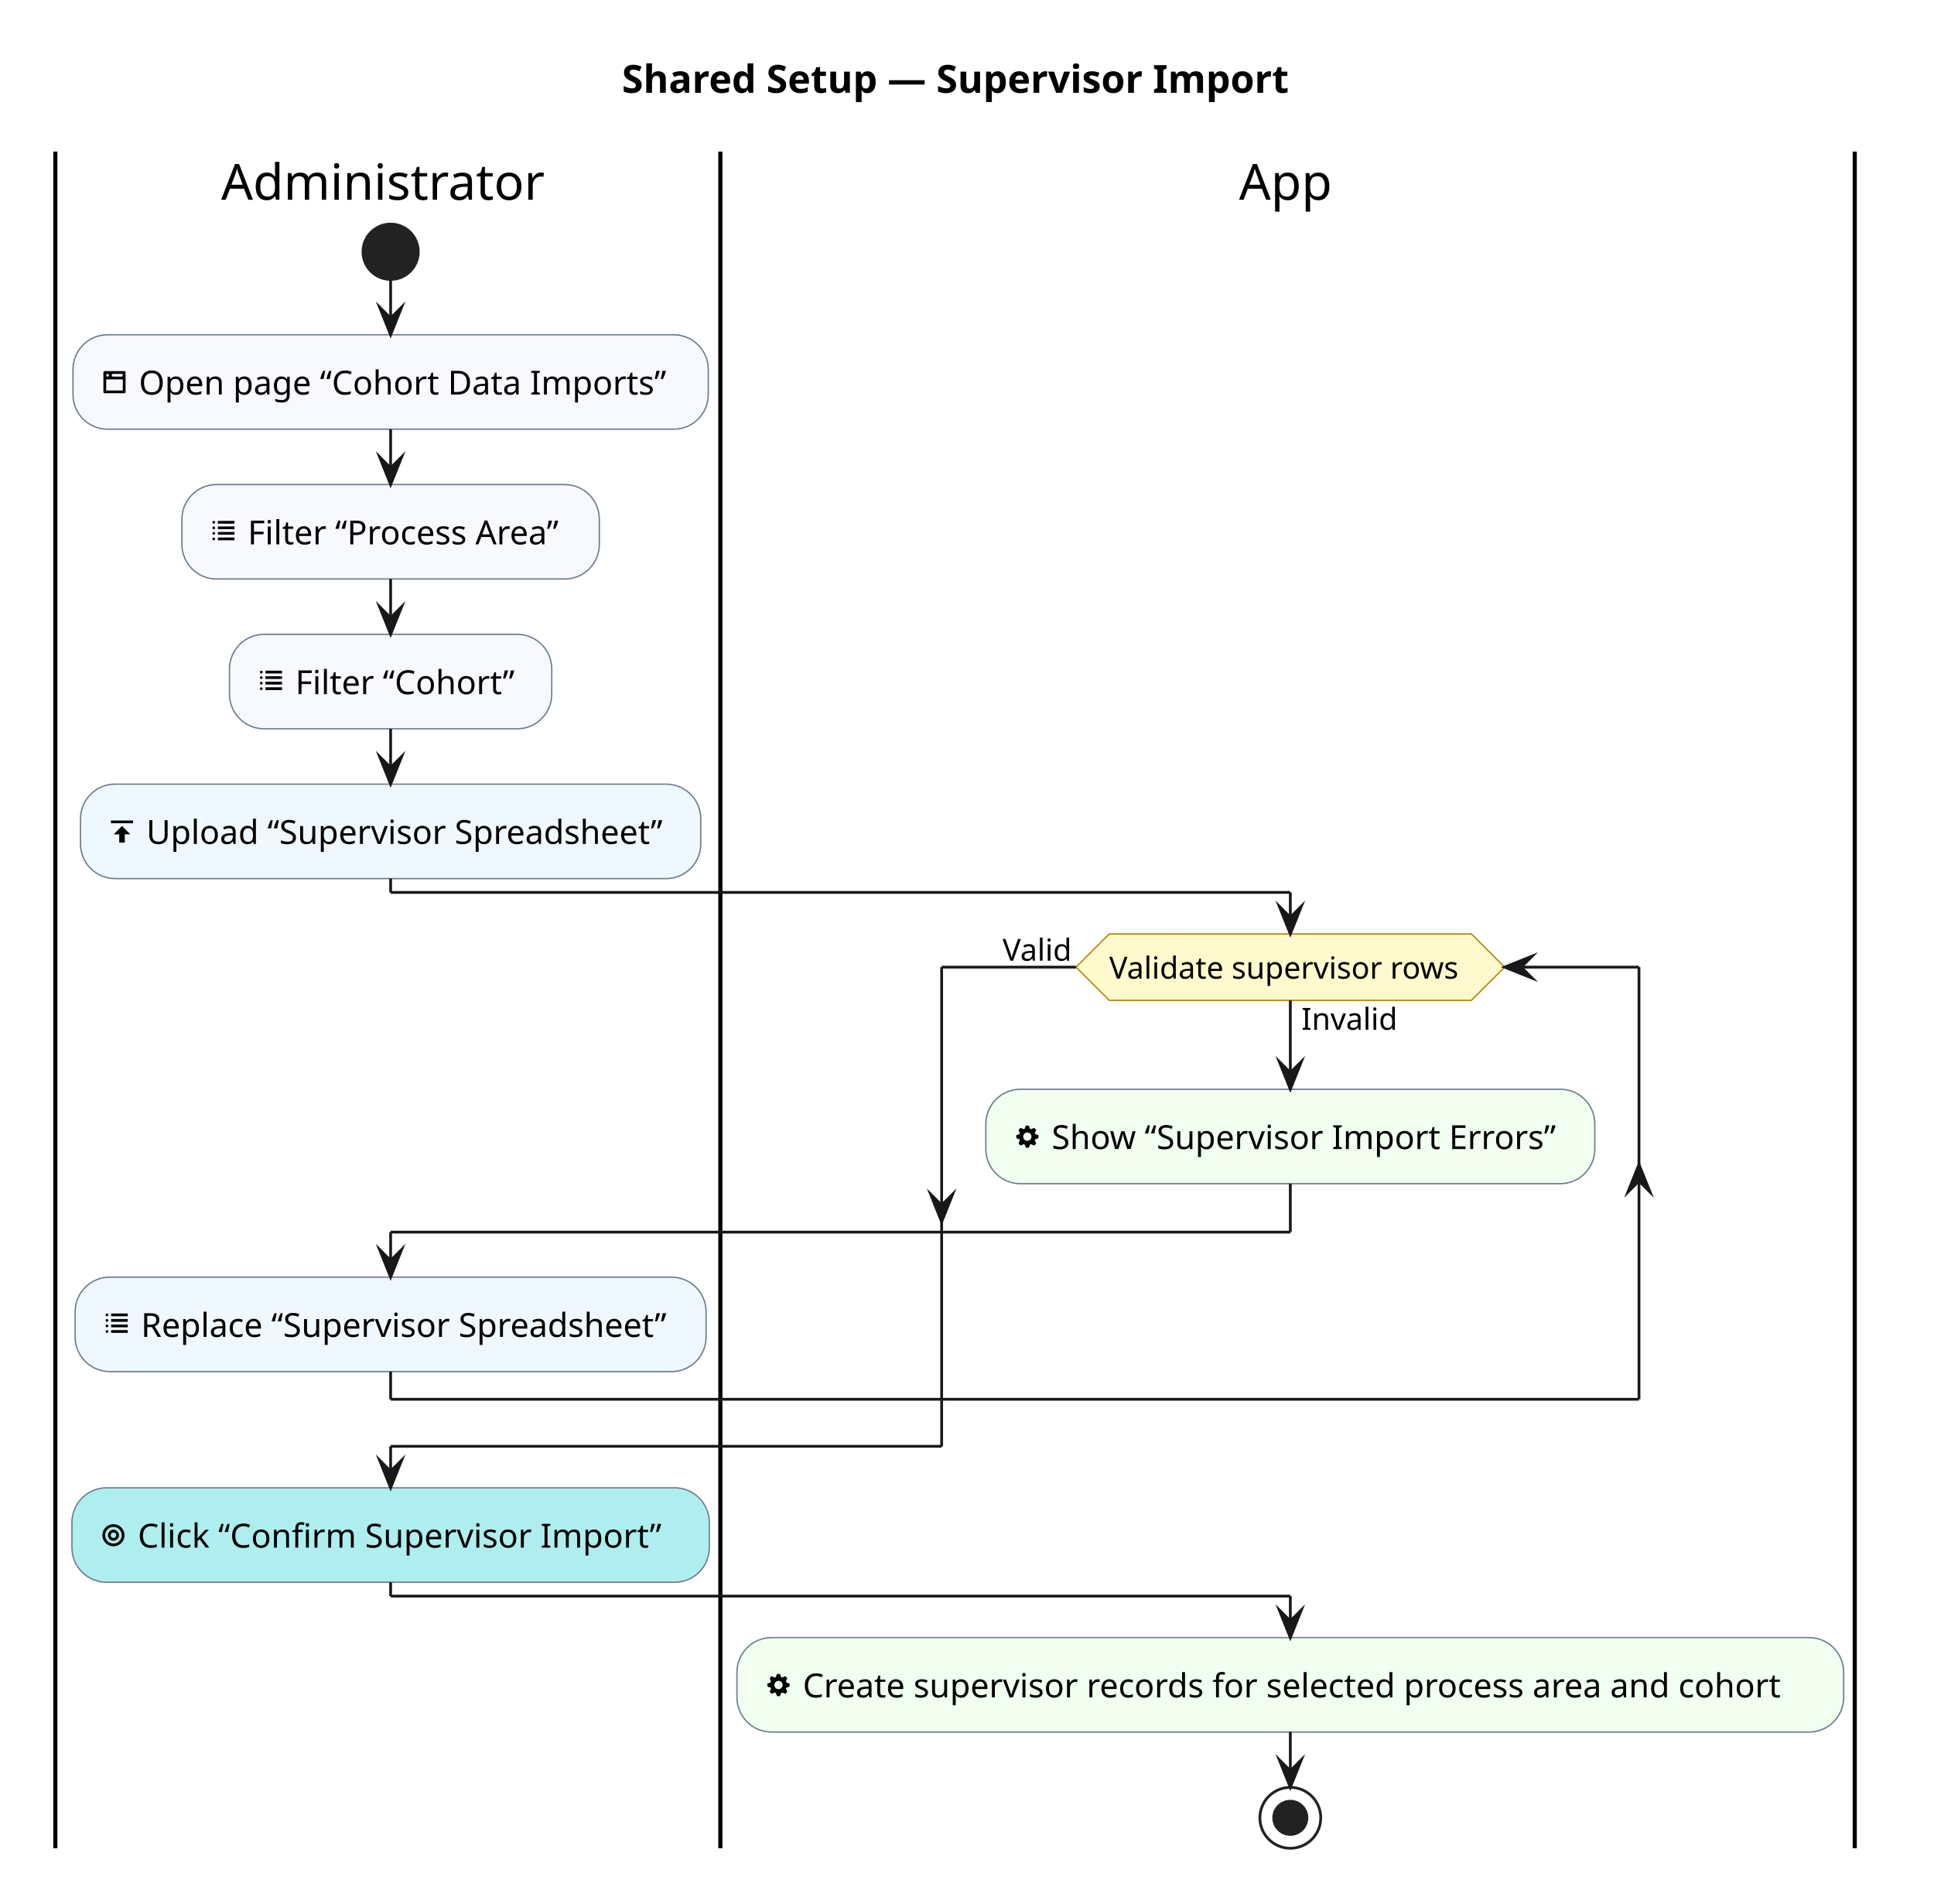
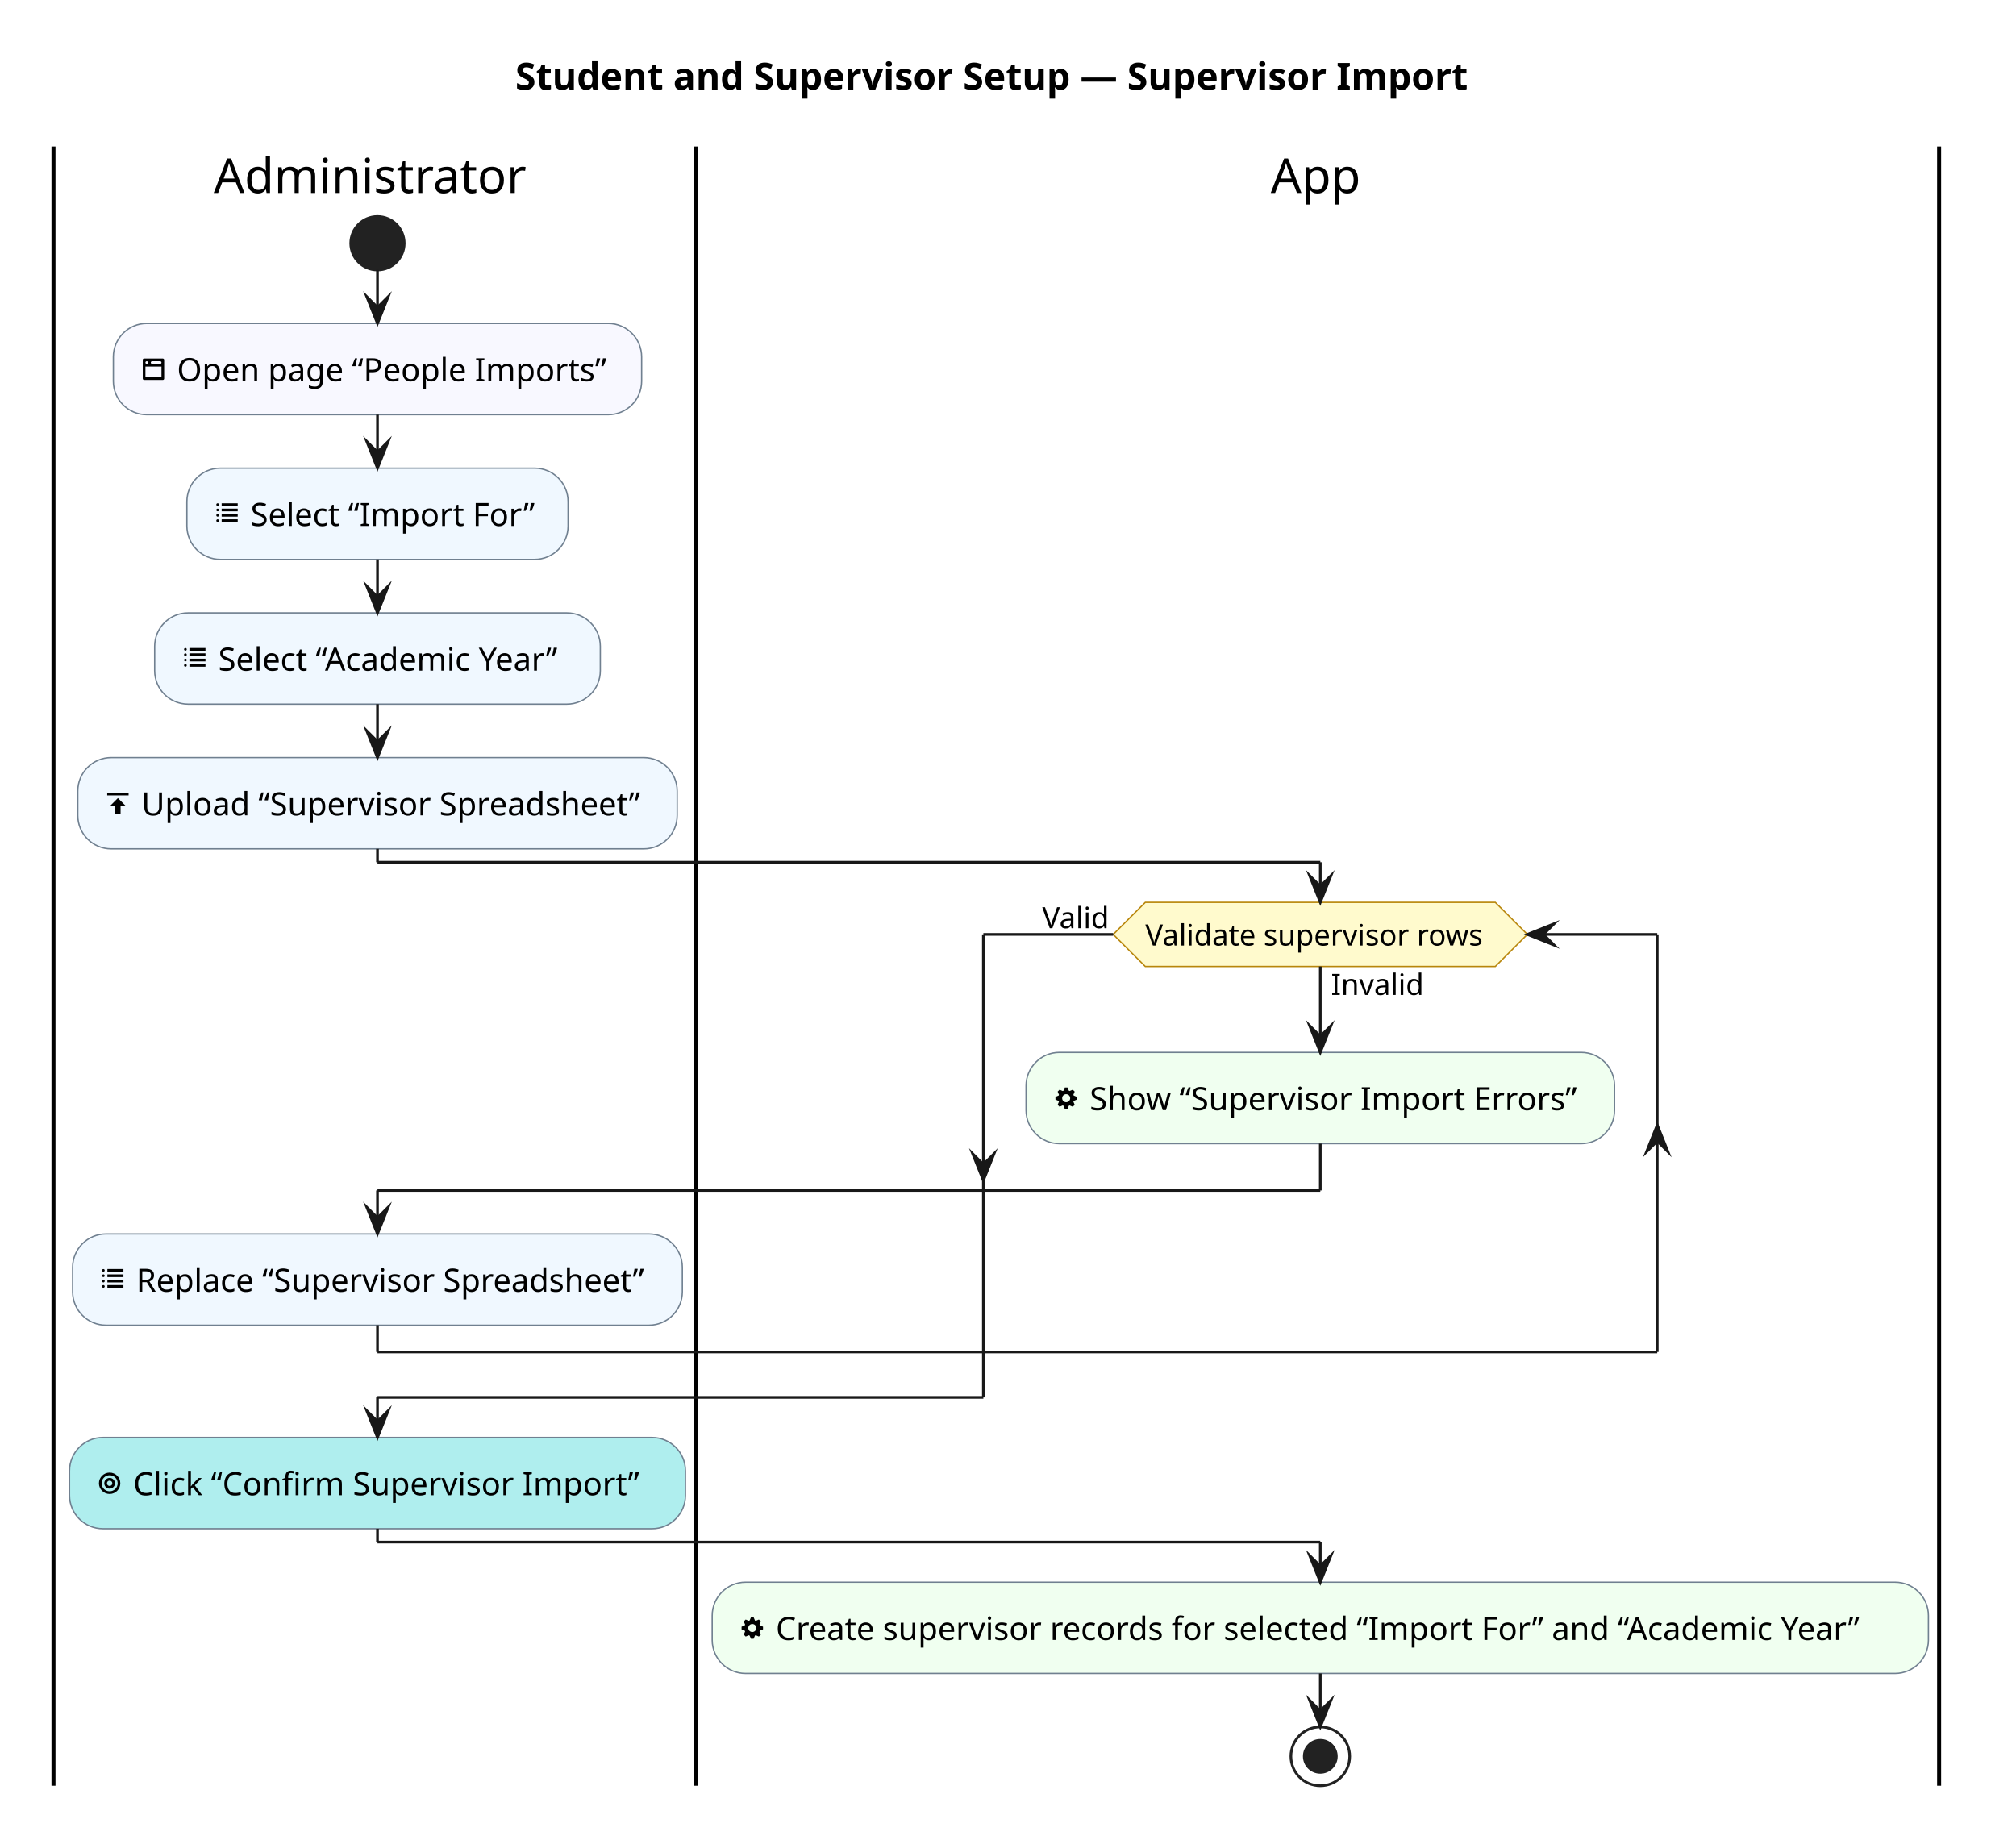
- <svg xmlns="http://www.w3.org/2000/svg" contentStyleType="text/css" data-diagram-type="ACTIVITY" height="688px" preserveAspectRatio="none" style="width:699px;height:688px;background:#FFFFFF;" version="1.1" viewBox="0 0 699 688" width="699px" zoomAndPan="magnify">
+ <svg xmlns="http://www.w3.org/2000/svg" contentStyleType="text/css" data-diagram-type="ACTIVITY" height="688px" preserveAspectRatio="none" style="width:754px;height:688px;background:#FFFFFF;" version="1.1" viewBox="0 0 754 688" width="754px" zoomAndPan="magnify">
  <defs />
  <g>
    <g class="title" data-source-line="2">
-       <text fill="#000000" font-family="sans-serif" font-size="14" font-weight="700" lengthAdjust="spacing" textLength="247.659" x="224.77" y="33.535">Shared Setup — Supervisor Import</text>
+       <text fill="#000000" font-family="sans-serif" font-size="14" font-weight="700" lengthAdjust="spacing" textLength="366.652" x="192.722" y="33.535">Student and Supervisor Setup — Supervisor Import</text>
    </g>
-     <rect fill="none" height="21.199" style="stroke:none;stroke-width:1;" width="652.199" x="20" y="54.785" />
+     <rect fill="none" height="21.199" style="stroke:none;stroke-width:1;" width="707.096" x="20" y="54.785" />
    <ellipse cx="141.181" cy="90.984" fill="#222222" rx="10" ry="10" style="stroke:#222222;stroke-width:1;" />
-     <rect fill="#F8F8FF" height="34.133" rx="12.5" ry="12.5" style="stroke:#708090;stroke-width:0.5;" width="229.6" x="26.381" y="120.984" />
-     <path d="M37.721,134.117 A0.5,0.5 0 0 0 37.381,134.617 L37.381,141.617 A0.5,0.5 0 0 0 37.881,142.117 L44.881,142.117 A0.5,0.5 0 0 0 45.381,141.617 L45.381,134.617 A0.5,0.5 0 0 0 44.881,134.117 L37.881,134.117 A0.5,0.5 0 0 0 37.791,134.117 A0.5,0.5 0 0 0 37.731,134.117 M38.881,135.117 C39.161,135.117 39.381,135.337 39.381,135.617 C39.381,135.897 39.161,136.117 38.881,136.117 C38.601,136.117 38.381,135.897 38.381,135.617 C38.381,135.337 38.601,135.117 38.881,135.117 M40.881,135.117 L43.881,135.117 C44.161,135.117 44.381,135.337 44.381,135.617 C44.381,135.897 44.161,136.117 43.881,136.117 L40.881,136.117 C40.601,136.117 40.381,135.897 40.381,135.617 C40.381,135.337 40.601,135.117 40.881,135.117 M38.381,137.117 L44.381,137.117 L44.381,141.117 L38.381,141.117 L38.381,137.117" fill="#000000" />
-     <text fill="#000000" font-family="sans-serif" font-size="12" lengthAdjust="spacing" textLength="195.803" x="50.178" y="142.586">Open page “Cohort Data Imports”</text>
-     <rect fill="#F8F8FF" height="34.133" rx="12.5" ry="12.5" style="stroke:#708090;stroke-width:0.5;" width="150.867" x="65.747" y="175.117" />
-     <path d="M77.247,188.25 C76.967,188.25 76.747,188.47 76.747,188.75 C76.747,189.03 76.967,189.25 77.247,189.25 C77.527,189.25 77.747,189.03 77.747,188.75 C77.747,188.47 77.527,188.25 77.247,188.25 M78.747,188.25 L78.747,189.25 L84.747,189.25 L84.747,188.25 L78.747,188.25 M77.247,190.25 C76.967,190.25 76.747,190.47 76.747,190.75 C76.747,191.03 76.967,191.25 77.247,191.25 C77.527,191.25 77.747,191.03 77.747,190.75 C77.747,190.47 77.527,190.25 77.247,190.25 M78.747,190.25 L78.747,191.25 L84.747,191.25 L84.747,190.25 L78.747,190.25 M77.247,192.25 C76.967,192.25 76.747,192.47 76.747,192.75 C76.747,193.03 76.967,193.25 77.247,193.25 C77.527,193.25 77.747,193.03 77.747,192.75 C77.747,192.47 77.527,192.25 77.247,192.25 M78.747,192.25 L78.747,193.25 L84.747,193.25 L84.747,192.25 L78.747,192.25 M77.247,194.25 C76.967,194.25 76.747,194.47 76.747,194.75 C76.747,195.03 76.967,195.25 77.247,195.25 C77.527,195.25 77.747,195.03 77.747,194.75 C77.747,194.47 77.527,194.25 77.247,194.25 M78.747,194.25 L78.747,195.25 L84.747,195.25 L84.747,194.25 L78.747,194.25" fill="#000000" />
-     <text fill="#000000" font-family="sans-serif" font-size="12" lengthAdjust="spacing" textLength="117.07" x="89.544" y="196.719">Filter “Process Area”</text>
-     <rect fill="#F8F8FF" height="34.133" rx="12.5" ry="12.5" style="stroke:#708090;stroke-width:0.5;" width="116.478" x="82.941" y="229.25" />
-     <path d="M94.441,242.383 C94.161,242.383 93.941,242.603 93.941,242.883 C93.941,243.163 94.161,243.383 94.441,243.383 C94.721,243.383 94.941,243.163 94.941,242.883 C94.941,242.603 94.721,242.383 94.441,242.383 M95.941,242.383 L95.941,243.383 L101.941,243.383 L101.941,242.383 L95.941,242.383 M94.441,244.383 C94.161,244.383 93.941,244.603 93.941,244.883 C93.941,245.163 94.161,245.383 94.441,245.383 C94.721,245.383 94.941,245.163 94.941,244.883 C94.941,244.603 94.721,244.383 94.441,244.383 M95.941,244.383 L95.941,245.383 L101.941,245.383 L101.941,244.383 L95.941,244.383 M94.441,246.383 C94.161,246.383 93.941,246.603 93.941,246.883 C93.941,247.163 94.161,247.383 94.441,247.383 C94.721,247.383 94.941,247.163 94.941,246.883 C94.941,246.603 94.721,246.383 94.441,246.383 M95.941,246.383 L95.941,247.383 L101.941,247.383 L101.941,246.383 L95.941,246.383 M94.441,248.383 C94.161,248.383 93.941,248.603 93.941,248.883 C93.941,249.163 94.161,249.383 94.441,249.383 C94.721,249.383 94.941,249.163 94.941,248.883 C94.941,248.603 94.721,248.383 94.441,248.383 M95.941,248.383 L95.941,249.383 L101.941,249.383 L101.941,248.383 L95.941,248.383" fill="#000000" />
-     <text fill="#000000" font-family="sans-serif" font-size="12" lengthAdjust="spacing" textLength="82.682" x="106.738" y="250.852">Filter “Cohort”</text>
+     <rect fill="#F8F8FF" height="34.133" rx="12.5" ry="12.5" style="stroke:#708090;stroke-width:0.5;" width="197.578" x="42.392" y="120.984" />
+     <path d="M53.732,134.117 A0.5,0.5 0 0 0 53.392,134.617 L53.392,141.617 A0.5,0.5 0 0 0 53.892,142.117 L60.892,142.117 A0.5,0.5 0 0 0 61.392,141.617 L61.392,134.617 A0.5,0.5 0 0 0 60.892,134.117 L53.892,134.117 A0.5,0.5 0 0 0 53.802,134.117 A0.5,0.5 0 0 0 53.742,134.117 M54.892,135.117 C55.172,135.117 55.392,135.337 55.392,135.617 C55.392,135.897 55.172,136.117 54.892,136.117 C54.612,136.117 54.392,135.897 54.392,135.617 C54.392,135.337 54.612,135.117 54.892,135.117 M56.892,135.117 L59.892,135.117 C60.172,135.117 60.392,135.337 60.392,135.617 C60.392,135.897 60.172,136.117 59.892,136.117 L56.892,136.117 C56.612,136.117 56.392,135.897 56.392,135.617 C56.392,135.337 56.612,135.117 56.892,135.117 M54.392,137.117 L60.392,137.117 L60.392,141.117 L54.392,141.117 L54.392,137.117" fill="#000000" />
+     <text fill="#000000" font-family="sans-serif" font-size="12" lengthAdjust="spacing" textLength="163.781" x="66.189" y="142.586">Open page “People Imports”</text>
+     <rect fill="#F0F8FF" height="34.133" rx="12.5" ry="12.5" style="stroke:#708090;stroke-width:0.5;" width="142.565" x="69.898" y="175.117" />
+     <path d="M81.398,188.25 C81.118,188.25 80.898,188.47 80.898,188.75 C80.898,189.03 81.118,189.25 81.398,189.25 C81.678,189.25 81.898,189.03 81.898,188.75 C81.898,188.47 81.678,188.25 81.398,188.25 M82.898,188.25 L82.898,189.25 L88.898,189.25 L88.898,188.25 L82.898,188.25 M81.398,190.25 C81.118,190.25 80.898,190.47 80.898,190.75 C80.898,191.03 81.118,191.25 81.398,191.25 C81.678,191.25 81.898,191.03 81.898,190.75 C81.898,190.47 81.678,190.25 81.398,190.25 M82.898,190.25 L82.898,191.25 L88.898,191.25 L88.898,190.25 L82.898,190.25 M81.398,192.25 C81.118,192.25 80.898,192.47 80.898,192.75 C80.898,193.03 81.118,193.25 81.398,193.25 C81.678,193.25 81.898,193.03 81.898,192.75 C81.898,192.47 81.678,192.25 81.398,192.25 M82.898,192.25 L82.898,193.25 L88.898,193.25 L88.898,192.25 L82.898,192.25 M81.398,194.25 C81.118,194.25 80.898,194.47 80.898,194.75 C80.898,195.03 81.118,195.25 81.398,195.25 C81.678,195.25 81.898,195.03 81.898,194.75 C81.898,194.47 81.678,194.25 81.398,194.25 M82.898,194.25 L82.898,195.25 L88.898,195.25 L88.898,194.25 L82.898,194.25" fill="#000000" />
+     <text fill="#000000" font-family="sans-serif" font-size="12" lengthAdjust="spacing" textLength="108.768" x="93.695" y="196.719">Select “Import For”</text>
+     <rect fill="#F0F8FF" height="34.133" rx="12.5" ry="12.5" style="stroke:#708090;stroke-width:0.5;" width="166.676" x="57.843" y="229.25" />
+     <path d="M69.343,242.383 C69.063,242.383 68.843,242.603 68.843,242.883 C68.843,243.163 69.063,243.383 69.343,243.383 C69.623,243.383 69.843,243.163 69.843,242.883 C69.843,242.603 69.623,242.383 69.343,242.383 M70.843,242.383 L70.843,243.383 L76.843,243.383 L76.843,242.383 L70.843,242.383 M69.343,244.383 C69.063,244.383 68.843,244.603 68.843,244.883 C68.843,245.163 69.063,245.383 69.343,245.383 C69.623,245.383 69.843,245.163 69.843,244.883 C69.843,244.603 69.623,244.383 69.343,244.383 M70.843,244.383 L70.843,245.383 L76.843,245.383 L76.843,244.383 L70.843,244.383 M69.343,246.383 C69.063,246.383 68.843,246.603 68.843,246.883 C68.843,247.163 69.063,247.383 69.343,247.383 C69.623,247.383 69.843,247.163 69.843,246.883 C69.843,246.603 69.623,246.383 69.343,246.383 M70.843,246.383 L70.843,247.383 L76.843,247.383 L76.843,246.383 L70.843,246.383 M69.343,248.383 C69.063,248.383 68.843,248.603 68.843,248.883 C68.843,249.163 69.063,249.383 69.343,249.383 C69.623,249.383 69.843,249.163 69.843,248.883 C69.843,248.603 69.623,248.383 69.343,248.383 M70.843,248.383 L70.843,249.383 L76.843,249.383 L76.843,248.383 L70.843,248.383" fill="#000000" />
+     <text fill="#000000" font-family="sans-serif" font-size="12" lengthAdjust="spacing" textLength="132.879" x="81.64" y="250.852">Select “Academic Year”</text>
    <rect fill="#F0F8FF" height="34.133" rx="12.5" ry="12.5" style="stroke:#708090;stroke-width:0.5;" width="224.168" x="29.097" y="283.383" />
    <path d="M40.097,296.516 L40.097,297.516 L48.097,297.516 L48.097,296.516 L40.097,296.516 M44.097,298.516 L41.097,301.516 L43.097,301.516 L43.097,304.516 L45.097,304.516 L45.097,301.516 L47.097,301.516 L44.097,298.516" fill="#000000" />
    <text fill="#000000" font-family="sans-serif" font-size="12" lengthAdjust="spacing" textLength="190.371" x="52.894" y="304.984">Upload “Supervisor Spreadsheet”</text>
    <rect fill="#F0F8FF" height="34.133" rx="12.5" ry="12.5" style="stroke:#708090;stroke-width:0.5;" width="228.035" x="27.163" y="461.556" />
    <path d="M38.663,474.688 C38.383,474.688 38.163,474.909 38.163,475.188 C38.163,475.469 38.383,475.688 38.663,475.688 C38.943,475.688 39.163,475.469 39.163,475.188 C39.163,474.909 38.943,474.688 38.663,474.688 M40.163,474.688 L40.163,475.688 L46.163,475.688 L46.163,474.688 L40.163,474.688 M38.663,476.688 C38.383,476.688 38.163,476.909 38.163,477.188 C38.163,477.469 38.383,477.688 38.663,477.688 C38.943,477.688 39.163,477.469 39.163,477.188 C39.163,476.909 38.943,476.688 38.663,476.688 M40.163,476.688 L40.163,477.688 L46.163,477.688 L46.163,476.688 L40.163,476.688 M38.663,478.688 C38.383,478.688 38.163,478.909 38.163,479.188 C38.163,479.469 38.383,479.688 38.663,479.688 C38.943,479.688 39.163,479.469 39.163,479.188 C39.163,478.909 38.943,478.688 38.663,478.688 M40.163,478.688 L40.163,479.688 L46.163,479.688 L46.163,478.688 L40.163,478.688 M38.663,480.688 C38.383,480.688 38.163,480.909 38.163,481.188 C38.163,481.469 38.383,481.688 38.663,481.688 C38.943,481.688 39.163,481.469 39.163,481.188 C39.163,480.909 38.943,480.688 38.663,480.688 M40.163,480.688 L40.163,481.688 L46.163,481.688 L46.163,480.688 L40.163,480.688" fill="#000000" />
    <text fill="#000000" font-family="sans-serif" font-size="12" lengthAdjust="spacing" textLength="194.238" x="50.96" y="483.157">Replace “Supervisor Spreadsheet”</text>
    <rect fill="#AFEEEE" height="34.133" rx="12.5" ry="12.5" style="stroke:#708090;stroke-width:0.5;" width="230.361" x="26" y="537.688" />
    <path d="M41,550.821 C38.8,550.821 37,552.621 37,554.821 C37,557.021 38.8,558.821 41,558.821 C43.2,558.821 45,557.021 45,554.821 C45,552.621 43.2,550.821 41,550.821 M41,551.821 C42.66,551.821 44,553.161 44,554.821 C44,556.481 42.66,557.821 41,557.821 C39.34,557.821 38,556.481 38,554.821 C38,553.161 39.34,551.821 41,551.821 M41,552.821 C39.9,552.821 39,553.721 39,554.821 C39,555.921 39.9,556.821 41,556.821 C42.1,556.821 43,555.921 43,554.821 C43,553.721 42.1,552.821 41,552.821 M41,553.821 C41.56,553.821 42,554.261 42,554.821 C42,555.381 41.56,555.821 41,555.821 C40.44,555.821 40,555.381 40,554.821 C40,554.261 40.44,553.821 41,553.821" fill="#000000" />
    <text fill="#000000" font-family="sans-serif" font-size="12" lengthAdjust="spacing" textLength="196.565" x="49.797" y="559.29">Click “Confirm Supervisor Import”</text>
    <line style="stroke:#000000;stroke-width:1.5;" x1="20" x2="20" y1="54.785" y2="667.954" />
-     <rect fill="#F0FFF0" height="34.133" rx="12.5" ry="12.5" style="stroke:#708090;stroke-width:0.5;" width="220.096" x="356.309" y="393.65" />
-     <path d="M370.809,406.783 L370.309,407.973 C370.209,408.003 370.119,408.053 370.029,408.103 L368.839,407.603 L368.119,408.323 L368.619,409.513 C368.569,409.613 368.529,409.693 368.489,409.793 L367.299,410.293 L367.299,411.293 L368.489,411.793 C368.529,411.893 368.569,411.973 368.619,412.073 L368.119,413.263 L368.839,413.983 L370.029,413.483 C370.119,413.523 370.209,413.573 370.309,413.613 L370.809,414.803 L371.809,414.803 L372.309,413.613 C372.399,413.573 372.499,413.533 372.589,413.483 L373.779,413.983 L374.499,413.263 L373.999,412.073 C374.039,411.983 374.089,411.883 374.129,411.793 L375.319,411.293 L375.319,410.293 L374.129,409.793 C374.099,409.703 374.049,409.603 373.999,409.513 L374.499,408.323 L373.779,407.603 L372.589,408.103 C372.499,408.063 372.399,408.013 372.309,407.973 L371.809,406.783 L370.809,406.783 M371.309,409.283 C372.139,409.283 372.809,409.953 372.809,410.783 C372.809,411.613 372.139,412.283 371.309,412.283 C370.479,412.283 369.809,411.613 369.809,410.783 C369.809,409.953 370.479,409.283 371.309,409.283" fill="#000000" />
-     <text fill="#000000" font-family="sans-serif" font-size="12" lengthAdjust="spacing" textLength="186.299" x="380.106" y="415.252">Show “Supervisor Import Errors”</text>
-     <polygon fill="#FFFACD" points="400.91,337.516,531.803,337.516,543.803,349.516,531.803,361.516,400.91,361.516,388.91,349.516,400.91,337.516" style="stroke:#B8860B;stroke-width:0.5;stroke-linejoin:miter;stroke-miterlimit:10;" />
-     <text fill="#000000" font-family="sans-serif" font-size="11" lengthAdjust="spacing" textLength="35.046" x="470.356" y="372.15">Invalid</text>
-     <text fill="#000000" font-family="sans-serif" font-size="11" lengthAdjust="spacing" textLength="130.894" x="400.91" y="353.673">Validate supervisor rows</text>
-     <text fill="#000000" font-family="sans-serif" font-size="11" lengthAdjust="spacing" textLength="26.549" x="362.36" y="347.195">Valid</text>
-     <rect fill="#F0FFF0" height="34.133" rx="12.5" ry="12.5" style="stroke:#708090;stroke-width:0.5;" width="399.99" x="266.361" y="591.821" />
+     <rect fill="#F0FFF0" height="34.133" rx="12.5" ry="12.5" style="stroke:#708090;stroke-width:0.5;" width="220.096" x="383.757" y="393.65" />
+     <path d="M398.257,406.783 L397.757,407.973 C397.657,408.003 397.567,408.053 397.477,408.103 L396.287,407.603 L395.567,408.323 L396.067,409.513 C396.017,409.613 395.977,409.693 395.937,409.793 L394.747,410.293 L394.747,411.293 L395.937,411.793 C395.977,411.893 396.017,411.973 396.067,412.073 L395.567,413.263 L396.287,413.983 L397.477,413.483 C397.567,413.523 397.657,413.573 397.757,413.613 L398.257,414.803 L399.257,414.803 L399.757,413.613 C399.847,413.573 399.947,413.533 400.037,413.483 L401.227,413.983 L401.947,413.263 L401.447,412.073 C401.487,411.983 401.537,411.883 401.577,411.793 L402.767,411.293 L402.767,410.293 L401.577,409.793 C401.547,409.703 401.497,409.603 401.447,409.513 L401.947,408.323 L401.227,407.603 L400.037,408.103 C399.947,408.063 399.847,408.013 399.757,407.973 L399.257,406.783 L398.257,406.783 M398.757,409.283 C399.587,409.283 400.257,409.953 400.257,410.783 C400.257,411.613 399.587,412.283 398.757,412.283 C397.927,412.283 397.257,411.613 397.257,410.783 C397.257,409.953 397.927,409.283 398.757,409.283" fill="#000000" />
+     <text fill="#000000" font-family="sans-serif" font-size="12" lengthAdjust="spacing" textLength="186.299" x="407.554" y="415.252">Show “Supervisor Import Errors”</text>
+     <polygon fill="#FFFACD" points="428.358,337.516,559.251,337.516,571.251,349.516,559.251,361.516,428.358,361.516,416.358,349.516,428.358,337.516" style="stroke:#B8860B;stroke-width:0.5;stroke-linejoin:miter;stroke-miterlimit:10;" />
+     <text fill="#000000" font-family="sans-serif" font-size="11" lengthAdjust="spacing" textLength="35.046" x="497.805" y="372.15">Invalid</text>
+     <text fill="#000000" font-family="sans-serif" font-size="11" lengthAdjust="spacing" textLength="130.894" x="428.358" y="353.673">Validate supervisor rows</text>
+     <text fill="#000000" font-family="sans-serif" font-size="11" lengthAdjust="spacing" textLength="26.549" x="389.809" y="347.195">Valid</text>
+     <rect fill="#F0FFF0" height="34.133" rx="12.5" ry="12.5" style="stroke:#708090;stroke-width:0.5;" width="454.887" x="266.361" y="591.821" />
    <path d="M280.861,604.954 L280.361,606.144 C280.261,606.174 280.171,606.224 280.081,606.274 L278.891,605.774 L278.171,606.494 L278.671,607.684 C278.621,607.784 278.581,607.864 278.541,607.964 L277.351,608.464 L277.351,609.464 L278.541,609.964 C278.581,610.064 278.621,610.144 278.671,610.244 L278.171,611.434 L278.891,612.154 L280.081,611.654 C280.171,611.694 280.261,611.744 280.361,611.784 L280.861,612.974 L281.861,612.974 L282.361,611.784 C282.451,611.744 282.551,611.704 282.641,611.654 L283.831,612.154 L284.551,611.434 L284.051,610.244 C284.091,610.154 284.141,610.054 284.181,609.964 L285.371,609.464 L285.371,608.464 L284.181,607.964 C284.151,607.874 284.101,607.774 284.051,607.684 L284.551,606.494 L283.831,605.774 L282.641,606.274 C282.551,606.234 282.451,606.184 282.361,606.144 L281.861,604.954 L280.861,604.954 M281.361,607.454 C282.191,607.454 282.861,608.124 282.861,608.954 C282.861,609.784 282.191,610.454 281.361,610.454 C280.531,610.454 279.861,609.784 279.861,608.954 C279.861,608.124 280.531,607.454 281.361,607.454" fill="#000000" />
-     <text fill="#000000" font-family="sans-serif" font-size="12" lengthAdjust="spacing" textLength="366.193" x="290.158" y="613.423">Create supervisor records for selected process area and cohort</text>
-     <ellipse cx="466.356" cy="656.954" fill="none" rx="11" ry="11" style="stroke:#222222;stroke-width:1;" />
-     <ellipse cx="466.356" cy="656.954" fill="#222222" rx="6" ry="6" style="stroke:#222222;stroke-width:1;" />
+     <text fill="#000000" font-family="sans-serif" font-size="12" lengthAdjust="spacing" textLength="421.09" x="290.158" y="613.423">Create supervisor records for selected “Import For” and “Academic Year”</text>
+     <ellipse cx="493.805" cy="656.954" fill="none" rx="11" ry="11" style="stroke:#222222;stroke-width:1;" />
+     <ellipse cx="493.805" cy="656.954" fill="#222222" rx="6" ry="6" style="stroke:#222222;stroke-width:1;" />
    <line style="stroke:#000000;stroke-width:1.5;" x1="260.361" x2="260.361" y1="54.785" y2="667.954" />
-     <line style="stroke:#000000;stroke-width:1.5;" x1="670.352" x2="670.352" y1="54.785" y2="667.954" />
-     <polygon fill="#181818" points="588.374,430.806,592.374,420.806,596.374,430.806,592.374,426.806" style="stroke:#181818;stroke-width:1;stroke-linejoin:miter;stroke-miterlimit:10;" />
+     <line style="stroke:#000000;stroke-width:1.5;" x1="725.248" x2="725.248" y1="54.785" y2="667.954" />
+     <polygon fill="#181818" points="615.822,430.806,619.822,420.806,623.822,430.806,619.822,426.806" style="stroke:#181818;stroke-width:1;stroke-linejoin:miter;stroke-miterlimit:10;" />
    <line style="stroke:#181818;stroke-width:1;" x1="141.181" x2="141.181" y1="100.984" y2="120.984" />
    <polygon fill="#181818" points="137.181,110.984,141.181,120.984,145.181,110.984,141.181,114.984" style="stroke:#181818;stroke-width:1;stroke-linejoin:miter;stroke-miterlimit:10;" />
    <line style="stroke:#181818;stroke-width:1;" x1="141.181" x2="141.181" y1="155.117" y2="175.117" />
    <polygon fill="#181818" points="137.181,165.117,141.181,175.117,145.181,165.117,141.181,169.117" style="stroke:#181818;stroke-width:1;stroke-linejoin:miter;stroke-miterlimit:10;" />
    <line style="stroke:#181818;stroke-width:1;" x1="141.181" x2="141.181" y1="209.25" y2="229.25" />
    <polygon fill="#181818" points="137.181,219.25,141.181,229.25,145.181,219.25,141.181,223.25" style="stroke:#181818;stroke-width:1;stroke-linejoin:miter;stroke-miterlimit:10;" />
    <line style="stroke:#181818;stroke-width:1;" x1="141.181" x2="141.181" y1="263.383" y2="283.383" />
    <polygon fill="#181818" points="137.181,273.383,141.181,283.383,145.181,273.383,141.181,277.383" style="stroke:#181818;stroke-width:1;stroke-linejoin:miter;stroke-miterlimit:10;" />
-     <line style="stroke:#181818;stroke-width:1;" x1="466.356" x2="466.356" y1="361.516" y2="393.65" />
-     <polygon fill="#181818" points="462.356,383.65,466.356,393.65,470.356,383.65,466.356,387.65" style="stroke:#181818;stroke-width:1;stroke-linejoin:miter;stroke-miterlimit:10;" />
-     <line style="stroke:#181818;stroke-width:1;" x1="388.91" x2="340.339" y1="349.516" y2="349.516" />
-     <polygon fill="#181818" points="336.339,431.556,340.339,441.556,344.339,431.556,340.339,435.556" style="stroke:#181818;stroke-width:1;stroke-linejoin:miter;stroke-miterlimit:10;" />
-     <line style="stroke:#181818;stroke-width:1;" x1="340.339" x2="340.339" y1="349.516" y2="522.688" />
-     <line style="stroke:#181818;stroke-width:1;" x1="340.339" x2="141.181" y1="522.688" y2="522.688" />
+     <line style="stroke:#181818;stroke-width:1;" x1="493.805" x2="493.805" y1="361.516" y2="393.65" />
+     <polygon fill="#181818" points="489.805,383.65,493.805,393.65,497.805,383.65,493.805,387.65" style="stroke:#181818;stroke-width:1;stroke-linejoin:miter;stroke-miterlimit:10;" />
+     <line style="stroke:#181818;stroke-width:1;" x1="416.358" x2="367.787" y1="349.516" y2="349.516" />
+     <polygon fill="#181818" points="363.787,431.556,367.787,441.556,371.787,431.556,367.787,435.556" style="stroke:#181818;stroke-width:1;stroke-linejoin:miter;stroke-miterlimit:10;" />
+     <line style="stroke:#181818;stroke-width:1;" x1="367.787" x2="367.787" y1="349.516" y2="522.688" />
+     <line style="stroke:#181818;stroke-width:1;" x1="367.787" x2="141.181" y1="522.688" y2="522.688" />
    <line style="stroke:#181818;stroke-width:1;" x1="141.181" x2="141.181" y1="522.688" y2="537.688" />
    <polygon fill="#181818" points="137.181,527.688,141.181,537.688,145.181,527.688,141.181,531.688" style="stroke:#181818;stroke-width:1;stroke-linejoin:miter;stroke-miterlimit:10;" />
-     <line style="stroke:#181818;stroke-width:1;" x1="466.356" x2="466.356" y1="625.954" y2="645.954" />
-     <polygon fill="#181818" points="462.356,635.954,466.356,645.954,470.356,635.954,466.356,639.954" style="stroke:#181818;stroke-width:1;stroke-linejoin:miter;stroke-miterlimit:10;" />
-     <line style="stroke:#181818;stroke-width:1;" x1="466.356" x2="466.356" y1="427.783" y2="445.283" />
-     <line style="stroke:#181818;stroke-width:1;" x1="466.356" x2="141.181" y1="445.283" y2="445.283" />
+     <line style="stroke:#181818;stroke-width:1;" x1="493.805" x2="493.805" y1="625.954" y2="645.954" />
+     <polygon fill="#181818" points="489.805,635.954,493.805,645.954,497.805,635.954,493.805,639.954" style="stroke:#181818;stroke-width:1;stroke-linejoin:miter;stroke-miterlimit:10;" />
+     <line style="stroke:#181818;stroke-width:1;" x1="493.805" x2="493.805" y1="427.783" y2="445.283" />
+     <line style="stroke:#181818;stroke-width:1;" x1="493.805" x2="141.181" y1="445.283" y2="445.283" />
    <line style="stroke:#181818;stroke-width:1;" x1="141.181" x2="141.181" y1="445.283" y2="461.556" />
    <polygon fill="#181818" points="137.181,451.556,141.181,461.556,145.181,451.556,141.181,455.556" style="stroke:#181818;stroke-width:1;stroke-linejoin:miter;stroke-miterlimit:10;" />
    <line style="stroke:#181818;stroke-width:1;" x1="141.181" x2="141.181" y1="495.688" y2="505.688" />
-     <line style="stroke:#181818;stroke-width:1;" x1="141.181" x2="592.374" y1="505.688" y2="505.688" />
-     <line style="stroke:#181818;stroke-width:1;" x1="592.374" x2="592.374" y1="349.516" y2="505.688" />
-     <line style="stroke:#181818;stroke-width:1;" x1="592.374" x2="543.803" y1="349.516" y2="349.516" />
-     <polygon fill="#181818" points="553.803,345.516,543.803,349.516,553.803,353.516,549.803,349.516" style="stroke:#181818;stroke-width:1;stroke-linejoin:miter;stroke-miterlimit:10;" />
+     <line style="stroke:#181818;stroke-width:1;" x1="141.181" x2="619.822" y1="505.688" y2="505.688" />
+     <line style="stroke:#181818;stroke-width:1;" x1="619.822" x2="619.822" y1="349.516" y2="505.688" />
+     <line style="stroke:#181818;stroke-width:1;" x1="619.822" x2="571.251" y1="349.516" y2="349.516" />
+     <polygon fill="#181818" points="581.251,345.516,571.251,349.516,581.251,353.516,577.251,349.516" style="stroke:#181818;stroke-width:1;stroke-linejoin:miter;stroke-miterlimit:10;" />
    <line style="stroke:#181818;stroke-width:1;" x1="141.181" x2="141.181" y1="317.516" y2="322.516" />
-     <line style="stroke:#181818;stroke-width:1;" x1="141.181" x2="466.356" y1="322.516" y2="322.516" />
-     <line style="stroke:#181818;stroke-width:1;" x1="466.356" x2="466.356" y1="322.516" y2="337.516" />
-     <polygon fill="#181818" points="462.356,327.516,466.356,337.516,470.356,327.516,466.356,331.516" style="stroke:#181818;stroke-width:1;stroke-linejoin:miter;stroke-miterlimit:10;" />
+     <line style="stroke:#181818;stroke-width:1;" x1="141.181" x2="493.805" y1="322.516" y2="322.516" />
+     <line style="stroke:#181818;stroke-width:1;" x1="493.805" x2="493.805" y1="322.516" y2="337.516" />
+     <polygon fill="#181818" points="489.805,327.516,493.805,337.516,497.805,327.516,493.805,331.516" style="stroke:#181818;stroke-width:1;stroke-linejoin:miter;stroke-miterlimit:10;" />
    <line style="stroke:#181818;stroke-width:1;" x1="141.181" x2="141.181" y1="571.821" y2="576.821" />
-     <line style="stroke:#181818;stroke-width:1;" x1="141.181" x2="466.356" y1="576.821" y2="576.821" />
-     <line style="stroke:#181818;stroke-width:1;" x1="466.356" x2="466.356" y1="576.821" y2="591.821" />
-     <polygon fill="#181818" points="462.356,581.821,466.356,591.821,470.356,581.821,466.356,585.821" style="stroke:#181818;stroke-width:1;stroke-linejoin:miter;stroke-miterlimit:10;" />
+     <line style="stroke:#181818;stroke-width:1;" x1="141.181" x2="493.805" y1="576.821" y2="576.821" />
+     <line style="stroke:#181818;stroke-width:1;" x1="493.805" x2="493.805" y1="576.821" y2="591.821" />
+     <polygon fill="#181818" points="489.805,581.821,493.805,591.821,497.805,581.821,493.805,585.821" style="stroke:#181818;stroke-width:1;stroke-linejoin:miter;stroke-miterlimit:10;" />
    <text fill="#000000" font-family="sans-serif" font-size="18" lengthAdjust="spacing" textLength="120.498" x="79.932" y="72.188">Administrator</text>
-     <text fill="#000000" font-family="sans-serif" font-size="18" lengthAdjust="spacing" textLength="35.077" x="447.818" y="72.188">App</text>
+     <text fill="#000000" font-family="sans-serif" font-size="18" lengthAdjust="spacing" textLength="35.077" x="475.266" y="72.188">App</text>
  </g>
</svg>
